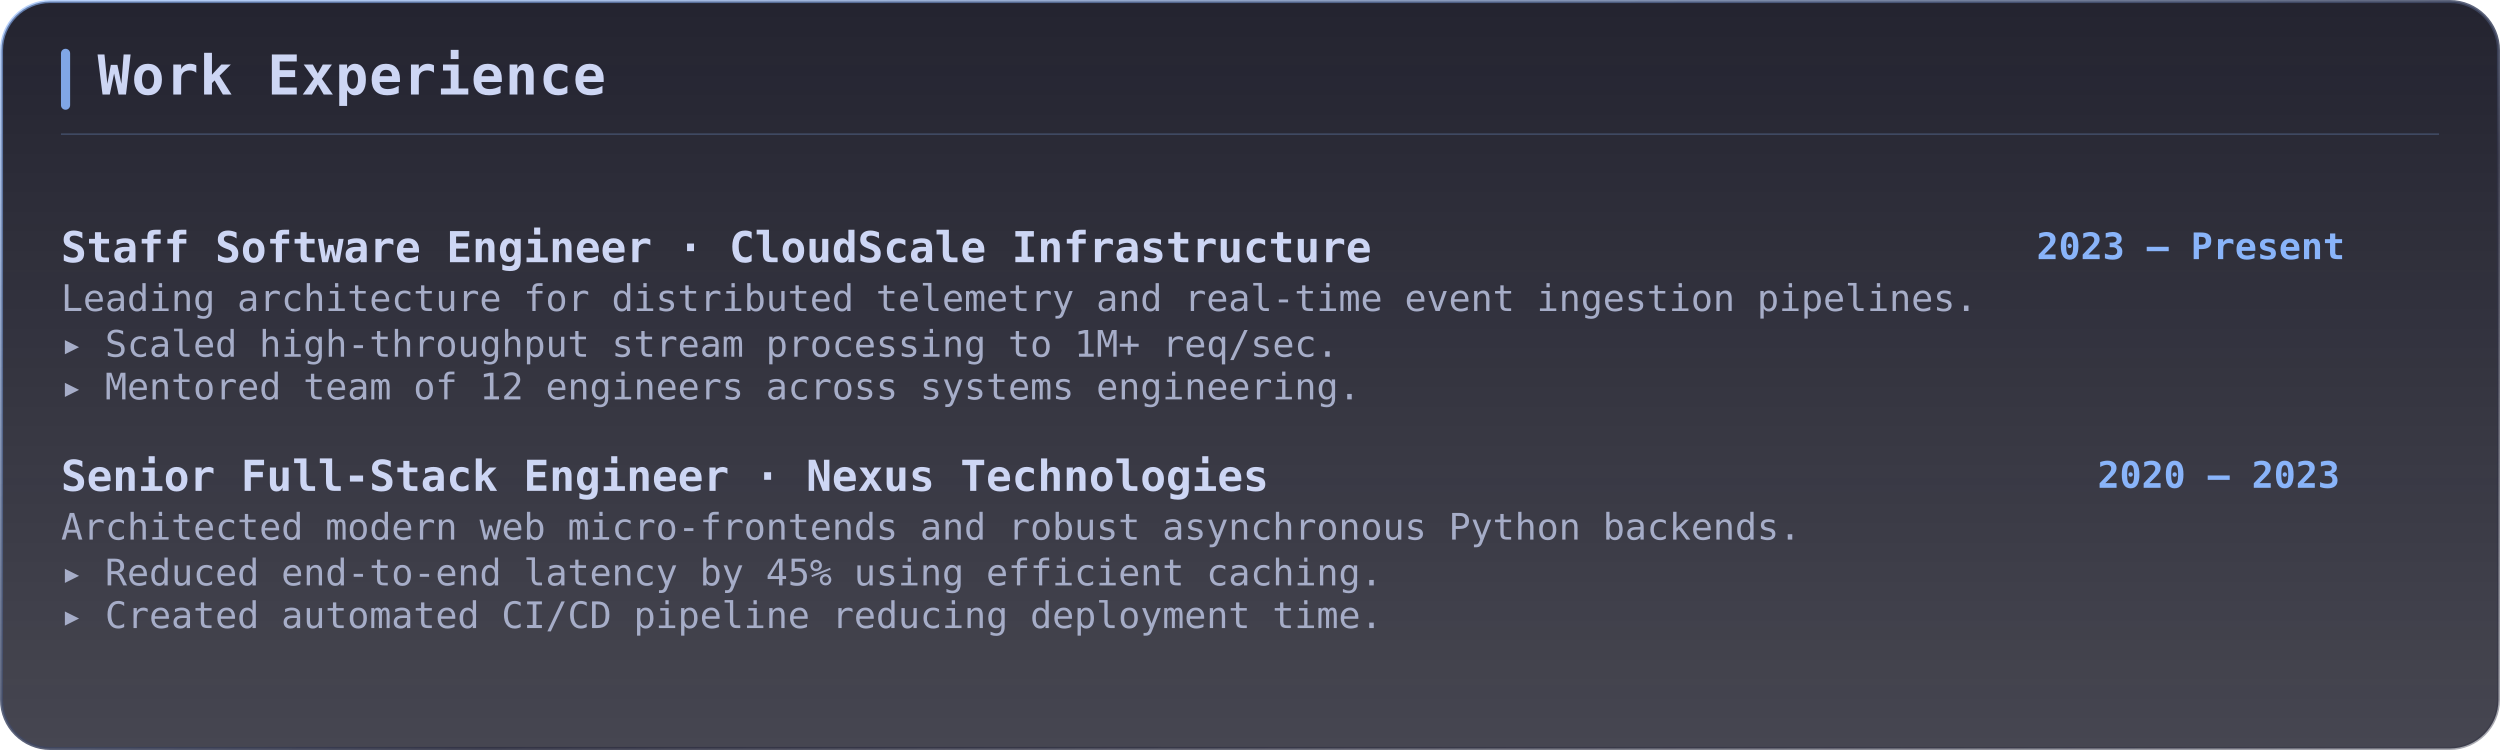
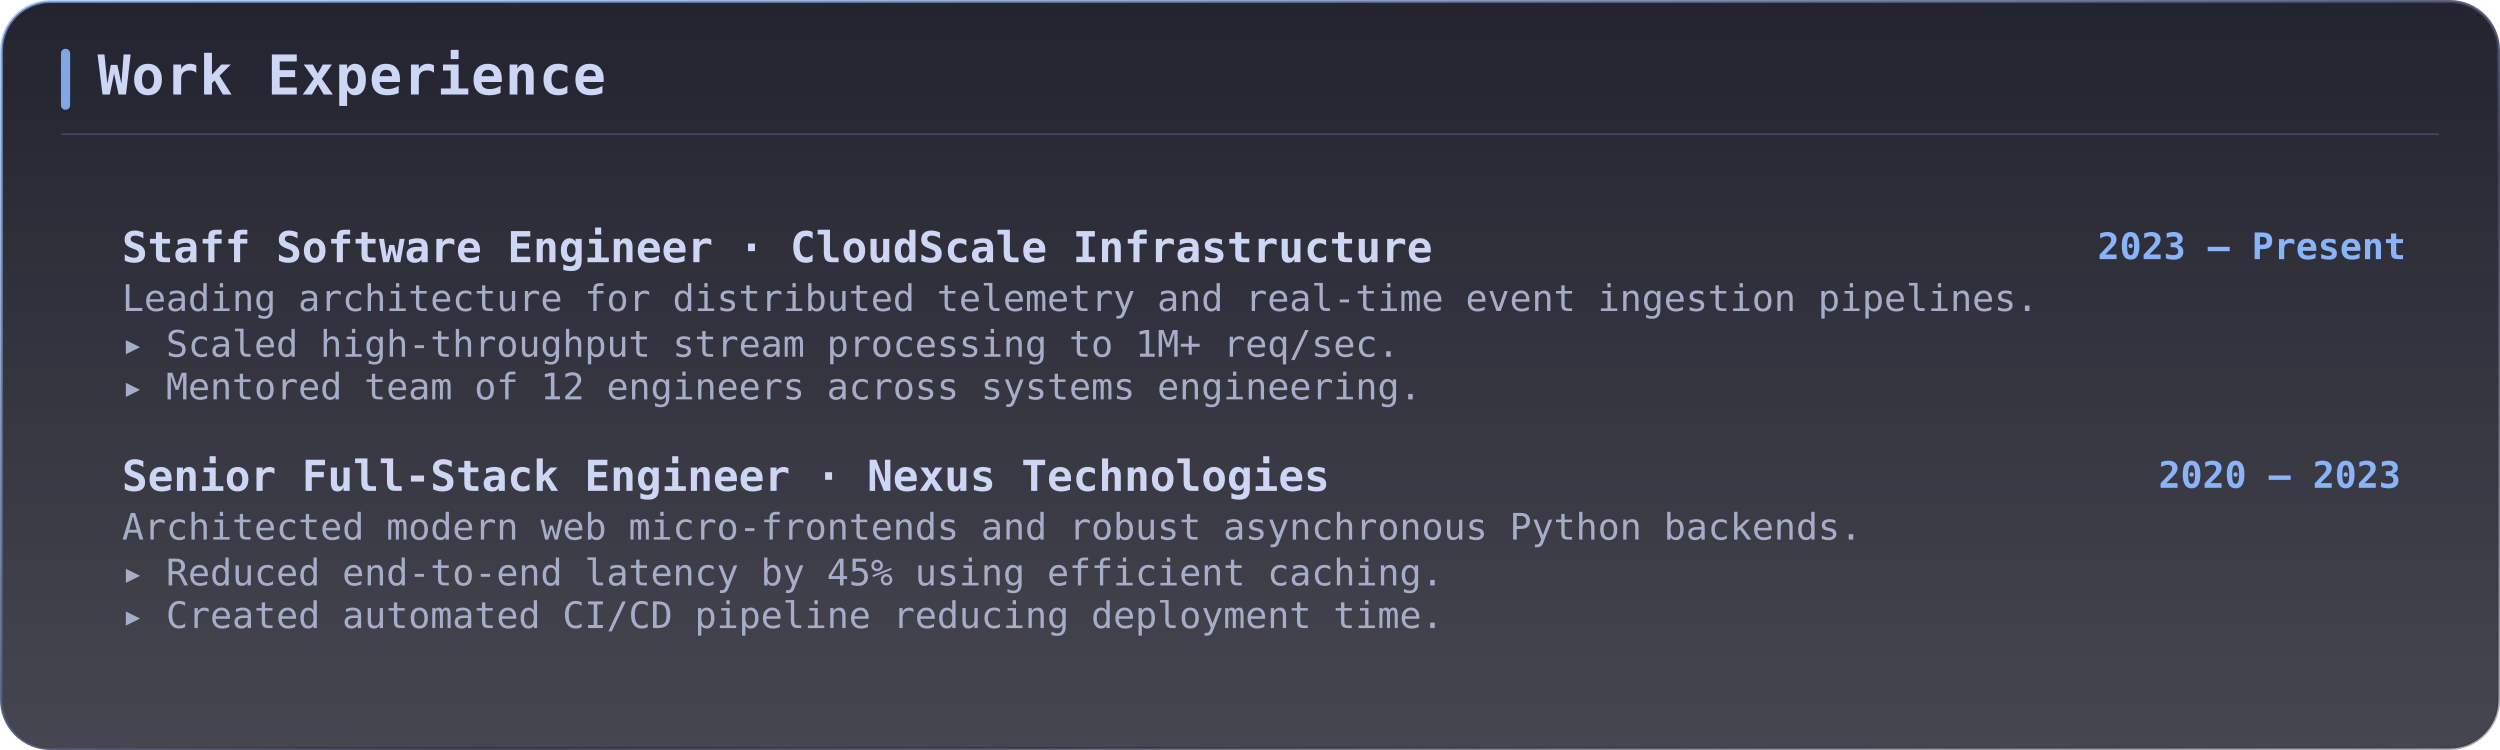
<svg xmlns="http://www.w3.org/2000/svg" width="820" height="246" viewBox="0 0 820 246" role="img">
  <defs>
    <linearGradient id="pf-progress-grad" x1="0%" y1="0%" x2="100%" y2="0%">
      <stop offset="0%" stop-color="#89b4fa" stop-opacity="0.75" />
      <stop offset="70%" stop-color="#89b4fa" />
      <stop offset="100%" stop-color="#cba6f7" stop-opacity="0.9" />
    </linearGradient>
    <linearGradient id="pf-card-border" x1="0%" y1="0%" x2="100%" y2="100%">
      <stop offset="0%" stop-color="#89b4fa" stop-opacity="0.6" />
      <stop offset="60%" stop-color="#313244" stop-opacity="0.9" />
      <stop offset="100%" stop-color="#313244" stop-opacity="0.4" />
    </linearGradient>
    <linearGradient id="pf-card-bg" x1="0%" y1="0%" x2="0%" y2="100%">
      <stop offset="0%" stop-color="#181825" stop-opacity="0.95" />
      <stop offset="100%" stop-color="#181825" stop-opacity="0.8" />
    </linearGradient>
    <linearGradient id="pf-card-gradient" x1="0%" y1="0%" x2="100%" y2="0%">
      <stop offset="0%" stop-color="#3b0918" />
      <stop offset="50%" stop-color="#1e1333" />
      <stop offset="100%" stop-color="#091629" />
    </linearGradient>
    <linearGradient id="pf-track-bg" x1="0%" y1="0%" x2="100%" y2="0%">
      <stop offset="0%" stop-color="#a6adc8" stop-opacity="0.15" />
      <stop offset="100%" stop-color="#a6adc8" stop-opacity="0.08" />
    </linearGradient>
    <linearGradient id="pf-badge-0" x1="0%" y1="0%" x2="100%" y2="100%">
      <stop offset="0%" stop-color="#3B82F6" stop-opacity="0.25" />
      <stop offset="100%" stop-color="#3B82F6" stop-opacity="0.1" />
    </linearGradient>
    <linearGradient id="pf-badge-1" x1="0%" y1="0%" x2="100%" y2="100%">
      <stop offset="0%" stop-color="#10B981" stop-opacity="0.25" />
      <stop offset="100%" stop-color="#10B981" stop-opacity="0.1" />
    </linearGradient>
    <linearGradient id="pf-badge-2" x1="0%" y1="0%" x2="100%" y2="100%">
      <stop offset="0%" stop-color="#8B5CF6" stop-opacity="0.25" />
      <stop offset="100%" stop-color="#8B5CF6" stop-opacity="0.1" />
    </linearGradient>
    <linearGradient id="pf-badge-3" x1="0%" y1="0%" x2="100%" y2="100%">
      <stop offset="0%" stop-color="#F59E0B" stop-opacity="0.25" />
      <stop offset="100%" stop-color="#F59E0B" stop-opacity="0.1" />
    </linearGradient>
    <linearGradient id="pf-badge-4" x1="0%" y1="0%" x2="100%" y2="100%">
      <stop offset="0%" stop-color="#EF4444" stop-opacity="0.25" />
      <stop offset="100%" stop-color="#EF4444" stop-opacity="0.1" />
    </linearGradient>
    <linearGradient id="pf-badge-5" x1="0%" y1="0%" x2="100%" y2="100%">
      <stop offset="0%" stop-color="#06B6D4" stop-opacity="0.25" />
      <stop offset="100%" stop-color="#06B6D4" stop-opacity="0.1" />
    </linearGradient>
    <linearGradient id="pf-badge-6" x1="0%" y1="0%" x2="100%" y2="100%">
      <stop offset="0%" stop-color="#EC4899" stop-opacity="0.25" />
      <stop offset="100%" stop-color="#EC4899" stop-opacity="0.1" />
    </linearGradient>
    <linearGradient id="pf-badge-7" x1="0%" y1="0%" x2="100%" y2="100%">
      <stop offset="0%" stop-color="#84CC16" stop-opacity="0.25" />
      <stop offset="100%" stop-color="#84CC16" stop-opacity="0.1" />
    </linearGradient>
  </defs>
  <svg x="0" y="0" width="820" height="246" viewBox="0 0 820 246" fill="none" role="group">
    <rect x="0.5" y="0.5" width="819" height="245" fill="url(#pf-card-bg)" stroke="url(#pf-card-border)" stroke-width="1" rx="16" />
    <rect x="20" y="16" width="3" height="20" rx="1.5" fill="#89b4fa" opacity="0.9" />
    <text x="32" y="31" font-family="'Fira Code', 'JetBrains Mono', monospace" font-size="18" font-weight="700" fill="#cdd6f4" letter-spacing="0.3">Work Experience</text>
    <line x1="20" y1="44" x2="800" y2="44" stroke="#89b4fa" stroke-width="0.5" stroke-opacity="0.25" />
-     <text x="20" y="86" font-family="'Fira Code', 'JetBrains Mono', monospace" font-size="14" font-weight="700" fill="#cdd6f4">Staff Software Engineer · CloudScale Infrastructure</text>
-     <text x="668" y="85" font-family="'Fira Code', 'JetBrains Mono', monospace" font-size="12" font-weight="600" fill="#89b4fa">2023 — Present</text>
-     <text x="20" y="102" font-family="'Fira Code', 'JetBrains Mono', monospace" font-size="12" font-weight="normal" fill="#a6adc8">Leading architecture for distributed telemetry and real-time event ingestion pipelines.</text>
-     <text x="20" y="117" font-family="'Fira Code', 'JetBrains Mono', monospace" font-size="12" font-weight="normal" fill="#a6adc8">▸ Scaled high-throughput stream processing to 1M+ req/sec.</text>
-     <text x="20" y="131" font-family="'Fira Code', 'JetBrains Mono', monospace" font-size="12" font-weight="normal" fill="#a6adc8">▸ Mentored team of 12 engineers across systems engineering.</text>
-     <text x="20" y="161" font-family="'Fira Code', 'JetBrains Mono', monospace" font-size="14" font-weight="700" fill="#cdd6f4">Senior Full-Stack Engineer · Nexus Technologies</text>
-     <text x="688" y="160" font-family="'Fira Code', 'JetBrains Mono', monospace" font-size="12" font-weight="600" fill="#89b4fa">2020 — 2023</text>
-     <text x="20" y="177" font-family="'Fira Code', 'JetBrains Mono', monospace" font-size="12" font-weight="normal" fill="#a6adc8">Architected modern web micro-frontends and robust asynchronous Python backends.</text>
-     <text x="20" y="192" font-family="'Fira Code', 'JetBrains Mono', monospace" font-size="12" font-weight="normal" fill="#a6adc8">▸ Reduced end-to-end latency by 45% using efficient caching.</text>
-     <text x="20" y="206" font-family="'Fira Code', 'JetBrains Mono', monospace" font-size="12" font-weight="normal" fill="#a6adc8">▸ Created automated CI/CD pipeline reducing deployment time.</text>
+     <text x="40" y="86" font-family="'Fira Code', 'JetBrains Mono', monospace" font-size="14" font-weight="700" fill="#cdd6f4">Staff Software Engineer · CloudScale Infrastructure</text>
+     <text x="688" y="85" font-family="'Fira Code', 'JetBrains Mono', monospace" font-size="12" font-weight="600" fill="#89b4fa">2023 — Present</text>
+     <text x="40" y="102" font-family="'Fira Code', 'JetBrains Mono', monospace" font-size="12" font-weight="normal" fill="#a6adc8">Leading architecture for distributed telemetry and real-time event ingestion pipelines.</text>
+     <text x="40" y="117" font-family="'Fira Code', 'JetBrains Mono', monospace" font-size="12" font-weight="normal" fill="#a6adc8">▸ Scaled high-throughput stream processing to 1M+ req/sec.</text>
+     <text x="40" y="131" font-family="'Fira Code', 'JetBrains Mono', monospace" font-size="12" font-weight="normal" fill="#a6adc8">▸ Mentored team of 12 engineers across systems engineering.</text>
+     <text x="40" y="161" font-family="'Fira Code', 'JetBrains Mono', monospace" font-size="14" font-weight="700" fill="#cdd6f4">Senior Full-Stack Engineer · Nexus Technologies</text>
+     <text x="708" y="160" font-family="'Fira Code', 'JetBrains Mono', monospace" font-size="12" font-weight="600" fill="#89b4fa">2020 — 2023</text>
+     <text x="40" y="177" font-family="'Fira Code', 'JetBrains Mono', monospace" font-size="12" font-weight="normal" fill="#a6adc8">Architected modern web micro-frontends and robust asynchronous Python backends.</text>
+     <text x="40" y="192" font-family="'Fira Code', 'JetBrains Mono', monospace" font-size="12" font-weight="normal" fill="#a6adc8">▸ Reduced end-to-end latency by 45% using efficient caching.</text>
+     <text x="40" y="206" font-family="'Fira Code', 'JetBrains Mono', monospace" font-size="12" font-weight="normal" fill="#a6adc8">▸ Created automated CI/CD pipeline reducing deployment time.</text>
  </svg>
</svg>
